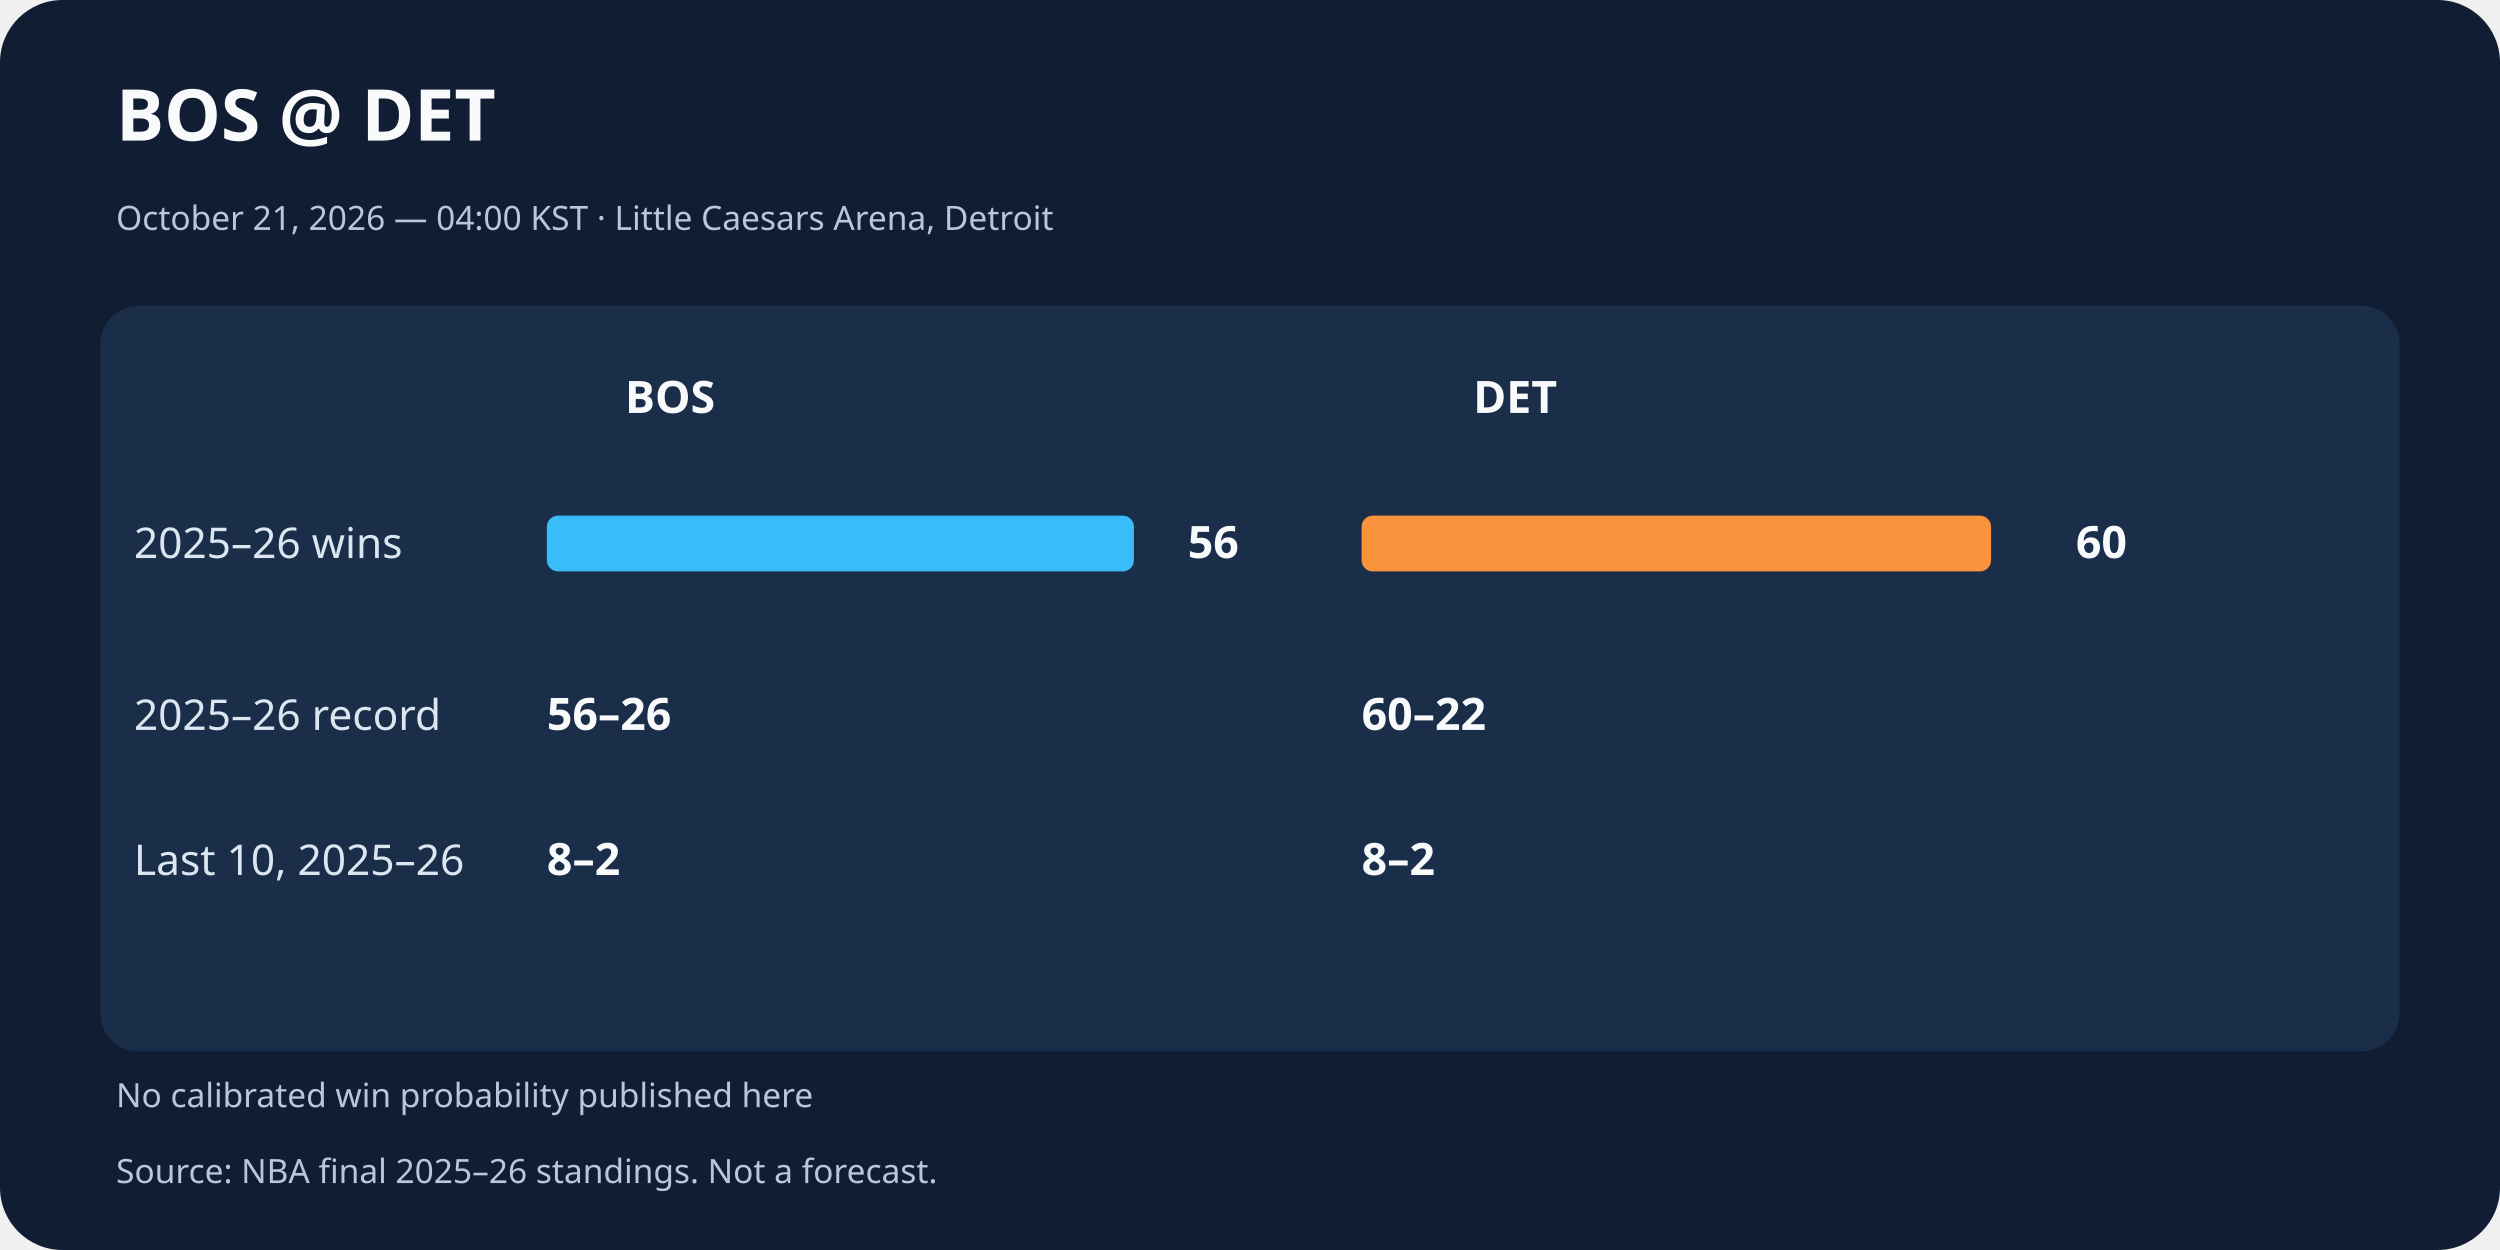
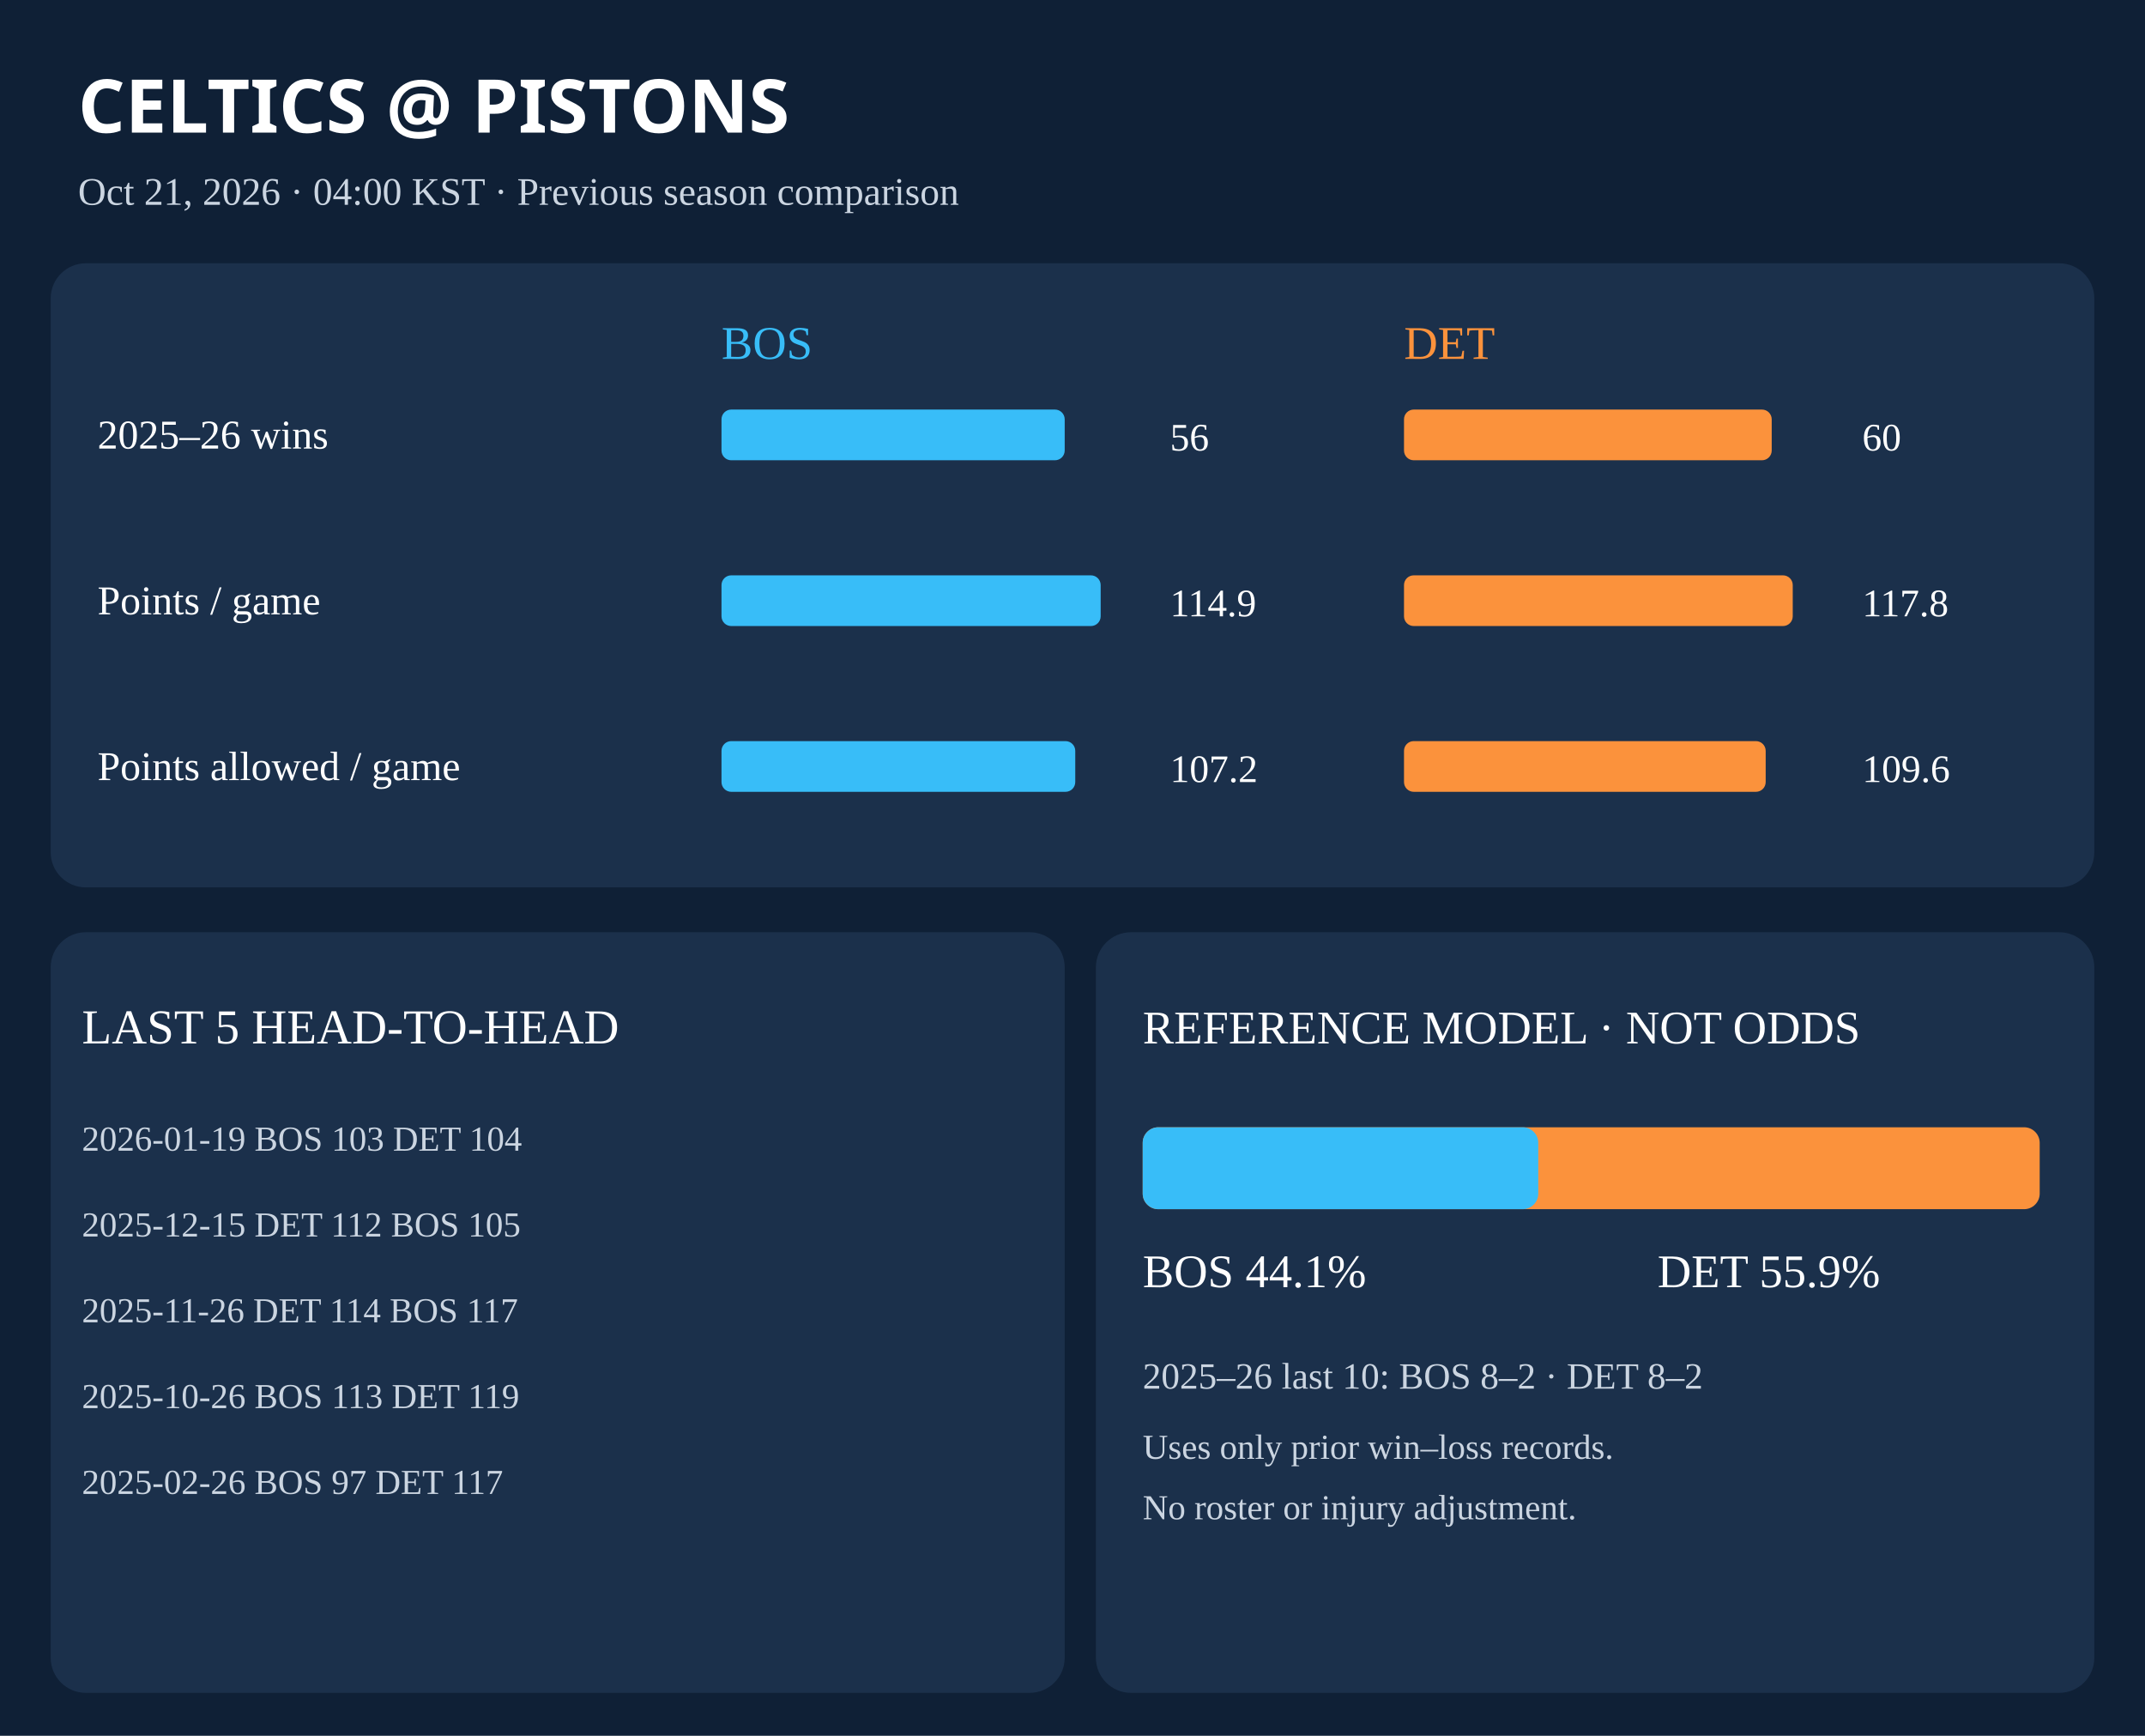
- <svg xmlns="http://www.w3.org/2000/svg" viewBox="0 0 1120 560" role="img" aria-label="BOS vs DET, What the latest completed season tells us">
-   <style>text{font-family:system-ui,'Noto Sans',Arial,sans-serif}.headline{fill:#f8fafc;font-size:32px;font-weight:800}.label{fill:#dce6f1;font-size:19px}.value{fill:#f8fafc;font-weight:700;font-size:20px}.note{fill:#b8c7db;font-size:15px}</style>
-   <rect width="1120" height="560" rx="28" fill="#101d33" />
-   <text x="52" y="63" class="headline">BOS  @  DET</text>
-   <text x="52" y="103" class="note">October 21, 2026 — 04:00 KST · Little Caesars Arena, Detroit</text>
-   <rect x="45" y="137" width="1030" height="334" rx="17" fill="#1a2d49" />
-   <text x="280" y="185" class="value" fill="#38bdf8">BOS</text>
-   <text x="660" y="185" class="value" fill="#fb923c">DET</text>
-   <text x="60" y="250" class="label">2025–26 wins</text>
-   <rect x="245" y="231" width="263" height="25" rx="5" fill="#38bdf8" />
-   <rect x="610" y="231" width="282" height="25" rx="5" fill="#fb923c" />
-   <text x="555" y="250" class="value" text-anchor="end">56</text>
-   <text x="930" y="250" class="value">60</text>
-   <text x="60" y="327" class="label">2025–26 record</text>
-   <text x="245" y="327" class="value">56–26</text>
-   <text x="610" y="327" class="value">60–22</text>
-   <text x="60" y="392" class="label">Last 10, 2025–26</text>
-   <text x="245" y="392" class="value">8–2</text>
-   <text x="610" y="392" class="value">8–2</text>
-   <text x="52" y="496" class="note">No calibrated win probability published here</text>
-   <text x="52" y="530" class="note">Source: NBA final 2025–26 standings. Not a forecast.</text>
+ <svg xmlns="http://www.w3.org/2000/svg" viewBox="0 0 1100 890" role="img">
+   <rect width="1100" height="890" fill="#0f2036" />
+   <text x="40" y="68" fill="white" font-family="sans-serif" font-size="38" font-weight="bold">CELTICS @ PISTONS</text>
+   <text x="40" y="105" fill="#cbd5e1" font-size="20">Oct 21, 2026 · 04:00 KST · Previous season comparison</text>
+   <rect x="26" y="135" width="1048" height="320" rx="18" fill="#1b304b" />
+   <text x="370" y="184" fill="#38bdf8" font-size="24">BOS</text>
+   <text x="720" y="184" fill="#fb923c" font-size="24">DET</text>
+   <text x="50" y="230" fill="#fff" font-size="21">2025–26 wins</text>
+   <rect x="370" y="210" width="176" height="26" rx="5" fill="#38bdf8" />
+   <text x="600" y="231" fill="white" font-size="20">56</text>
+   <rect x="720" y="210" width="188.571" height="26" rx="5" fill="#fb923c" />
+   <text x="955" y="231" fill="white" font-size="20">60</text>
+   <text x="50" y="315" fill="#fff" font-size="21">Points / game</text>
+   <rect x="370" y="295" width="194.446" height="26" rx="5" fill="#38bdf8" />
+   <text x="600" y="316" fill="white" font-size="20">114.9</text>
+   <rect x="720" y="295" width="199.354" height="26" rx="5" fill="#fb923c" />
+   <text x="955" y="316" fill="white" font-size="20">117.8</text>
+   <text x="50" y="400" fill="#fff" font-size="21">Points allowed / game</text>
+   <rect x="370" y="380" width="181.415" height="26" rx="5" fill="#38bdf8" />
+   <text x="600" y="401" fill="white" font-size="20">107.2</text>
+   <rect x="720" y="380" width="185.477" height="26" rx="5" fill="#fb923c" />
+   <text x="955" y="401" fill="white" font-size="20">109.6</text>
+   <rect x="26" y="478" width="520" height="390" rx="18" fill="#1b304b" />
+   <text x="42" y="535" fill="white" font-size="25">LAST 5 HEAD-TO-HEAD</text>
+   <text x="42" y="590" fill="#cbd5e1" font-size="18">2026-01-19   BOS 103   DET 104</text>
+   <text x="42" y="634" fill="#cbd5e1" font-size="18">2025-12-15   DET 112   BOS 105</text>
+   <text x="42" y="678" fill="#cbd5e1" font-size="18">2025-11-26   DET 114   BOS 117</text>
+   <text x="42" y="722" fill="#cbd5e1" font-size="18">2025-10-26   BOS 113   DET 119</text>
+   <text x="42" y="766" fill="#cbd5e1" font-size="18">2025-02-26   BOS 97   DET 117</text>
+   <rect x="562" y="478" width="512" height="390" rx="18" fill="#1b304b" />
+   <text x="586" y="535" fill="white" font-size="24">REFERENCE MODEL · NOT ODDS</text>
+   <rect x="586" y="578" width="460" height="42" fill="#fb923c" rx="8" />
+   <rect x="586" y="578" width="202.86" height="42" fill="#38bdf8" rx="8" />
+   <text x="586" y="660" fill="#fff" font-size="24">BOS 44.1%</text>
+   <text x="850" y="660" fill="#fff" font-size="24">DET 55.9%</text>
+   <text x="586" y="712" fill="#cbd5e1" font-size="19">2025–26 last 10: BOS 8–2 · DET 8–2</text>
+   <text x="586" y="748" fill="#cbd5e1" font-size="18">Uses only prior win–loss records.</text>
+   <text x="586" y="779" fill="#cbd5e1" font-size="18">No roster or injury adjustment.</text>
</svg>
